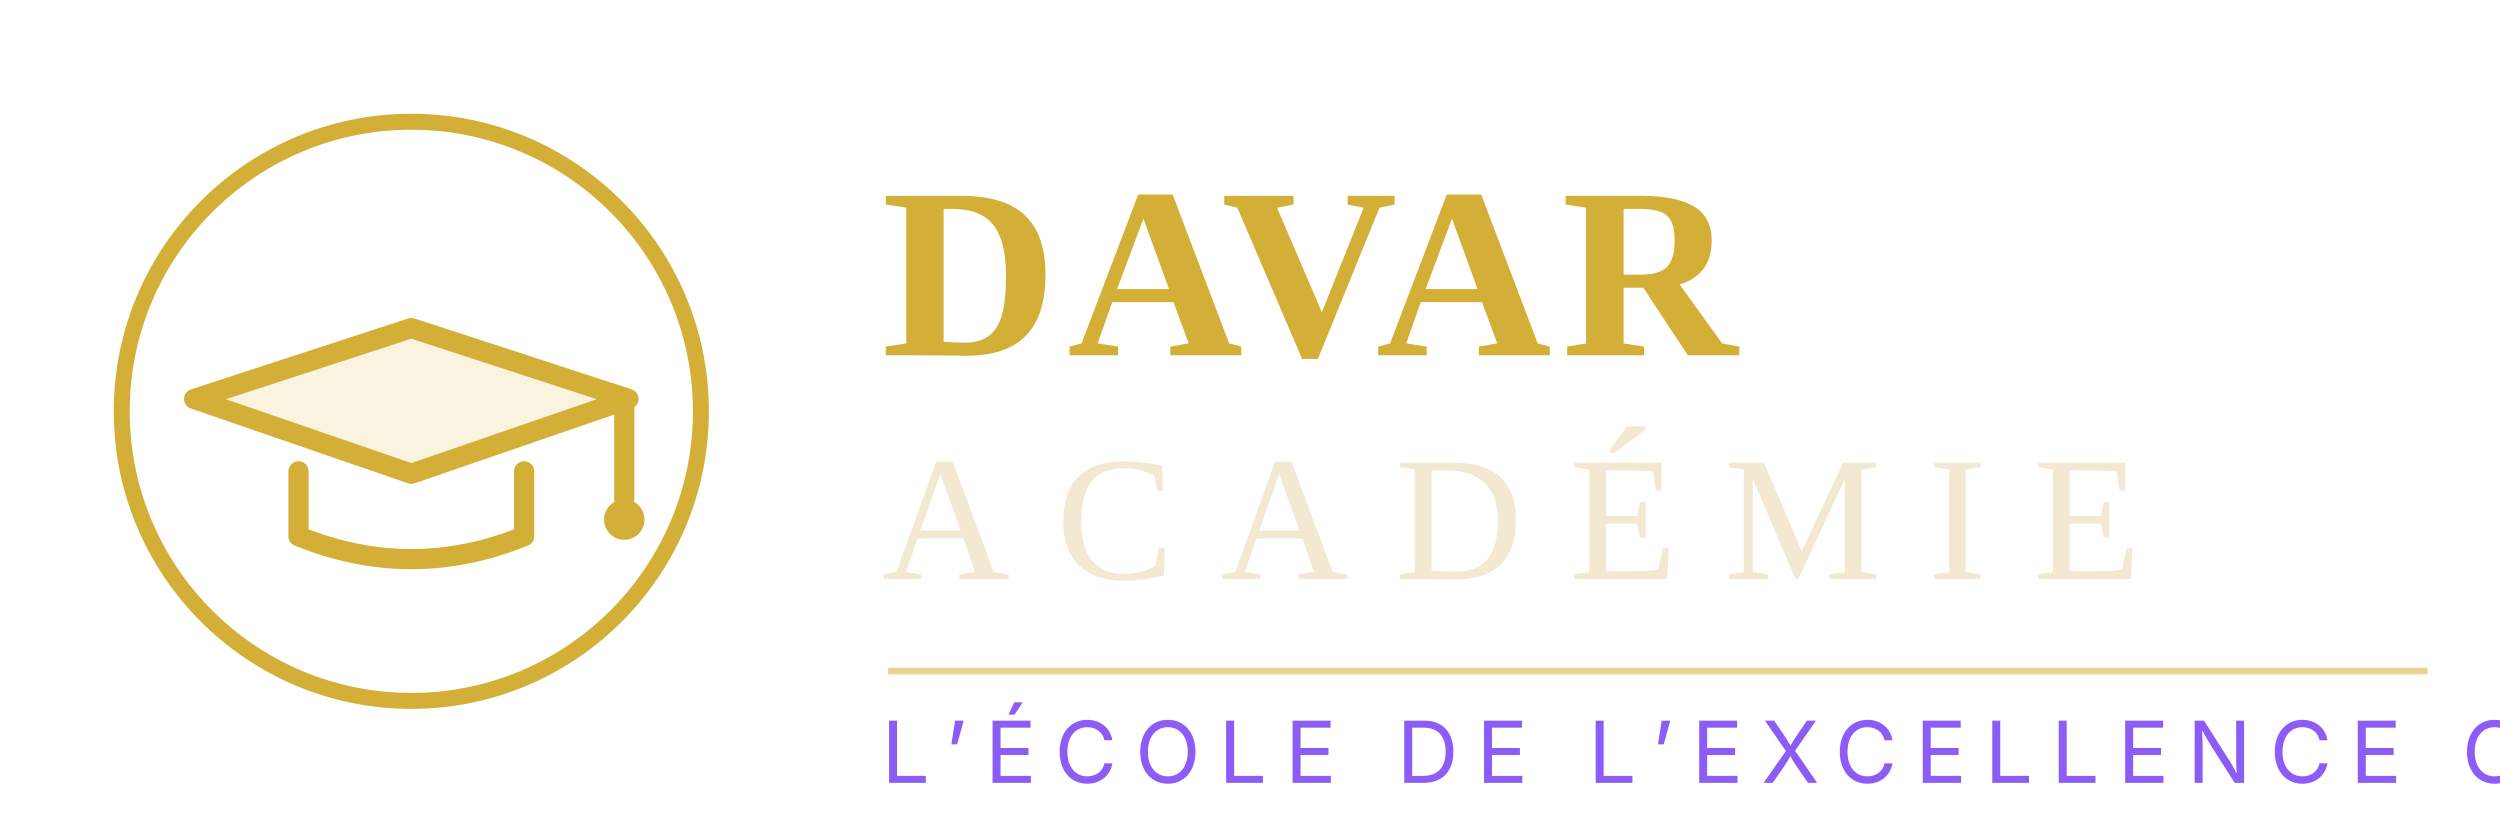
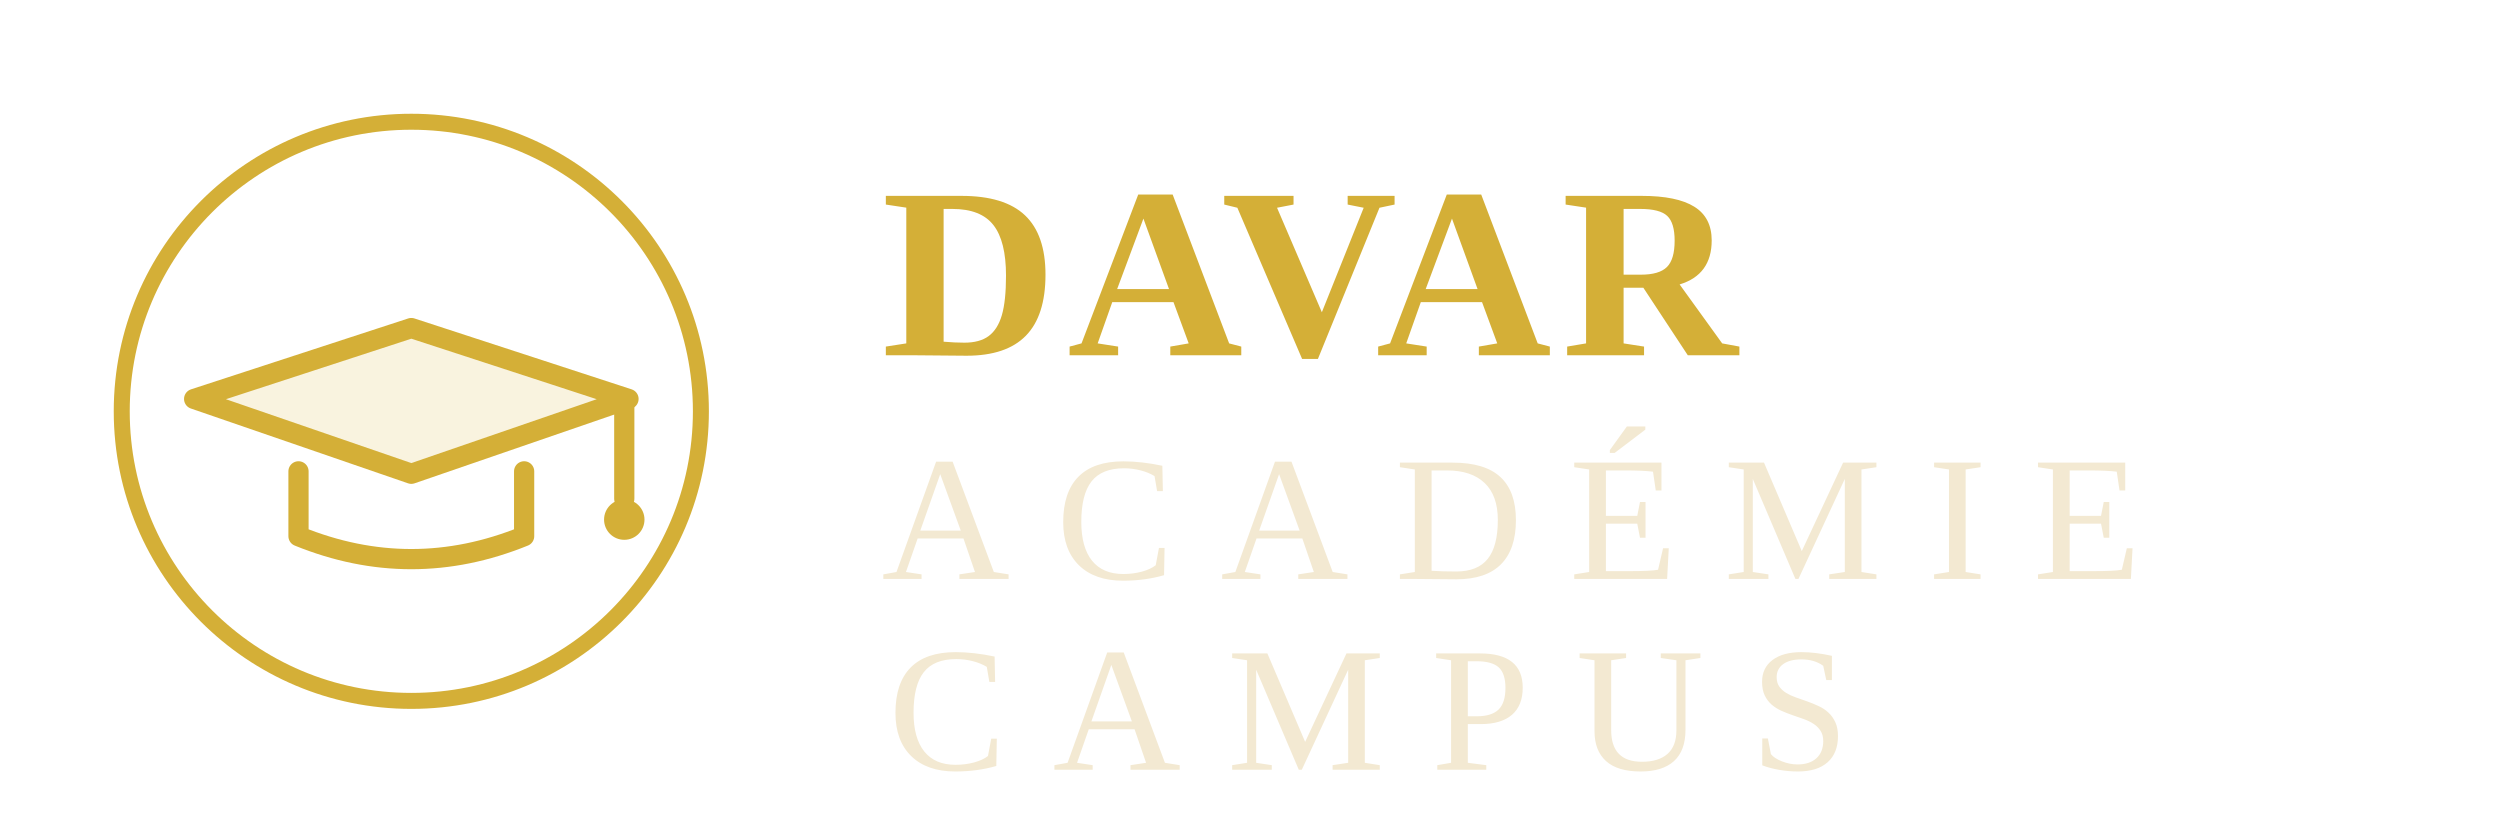
- <svg xmlns="http://www.w3.org/2000/svg" viewBox="0 0 760 250" width="760" height="250" role="img" aria-label="DAVAR ACADEMIE CAMPUS - L'ecole de l'excellence oratoire">
+ <svg xmlns="http://www.w3.org/2000/svg" viewBox="0 0 760 250" width="760" height="250" role="img" aria-label="DAVAR ACADEMIE CAMPUS">
  <g transform="translate(15 15) scale(0.917)">
    <circle cx="120.0" cy="120.0" r="96.0" fill="none" stroke="#D4AF37" stroke-width="5.3" />
    <g stroke="#D4AF37" stroke-width="6.7" stroke-linecap="round" stroke-linejoin="round" fill="none">
      <path d="M48.0 115.9 L120.0 92.4 L192.0 115.9 L120.0 140.7 Z" fill="#D4AF37" fill-opacity=".16" />
      <path d="M82.6 139.9 L82.6 161.4 Q120.0 176.6 157.4 161.4 L157.4 139.9" />
      <path d="M190.6 115.9 L190.6 149.0" />
      <circle cx="190.6" cy="155.9" r="6.7" fill="#D4AF37" stroke="none" />
    </g>
  </g>
  <g transform="translate(268 0)">
    <text x="0" y="108" font-family="Georgia, 'Times New Roman', serif" font-size="74" font-weight="700" letter-spacing="3" fill="#D4AF37">DAVAR</text>
    <text x="0" y="176" font-family="Georgia, 'Times New Roman', serif" font-size="54" font-weight="400" letter-spacing="14" fill="#F3E9D2">ACADÉMIE</text>
-     <line x1="2" y1="204" x2="470" y2="204" stroke="#D4AF37" stroke-width="2" stroke-opacity=".55" />
-     <text x="0" y="238" font-family="Inter, system-ui, -apple-system, 'Segoe UI', sans-serif" font-size="26" letter-spacing="5.5" fill="#8B5CF6">L’ÉCOLE DE L’EXCELLENCE ORATOIRE</text>
+     <text x="2" y="234" font-family="Georgia, 'Times New Roman', serif" font-size="54" font-weight="400" letter-spacing="14" fill="#F3E9D2">CAMPUS</text>
  </g>
</svg>
